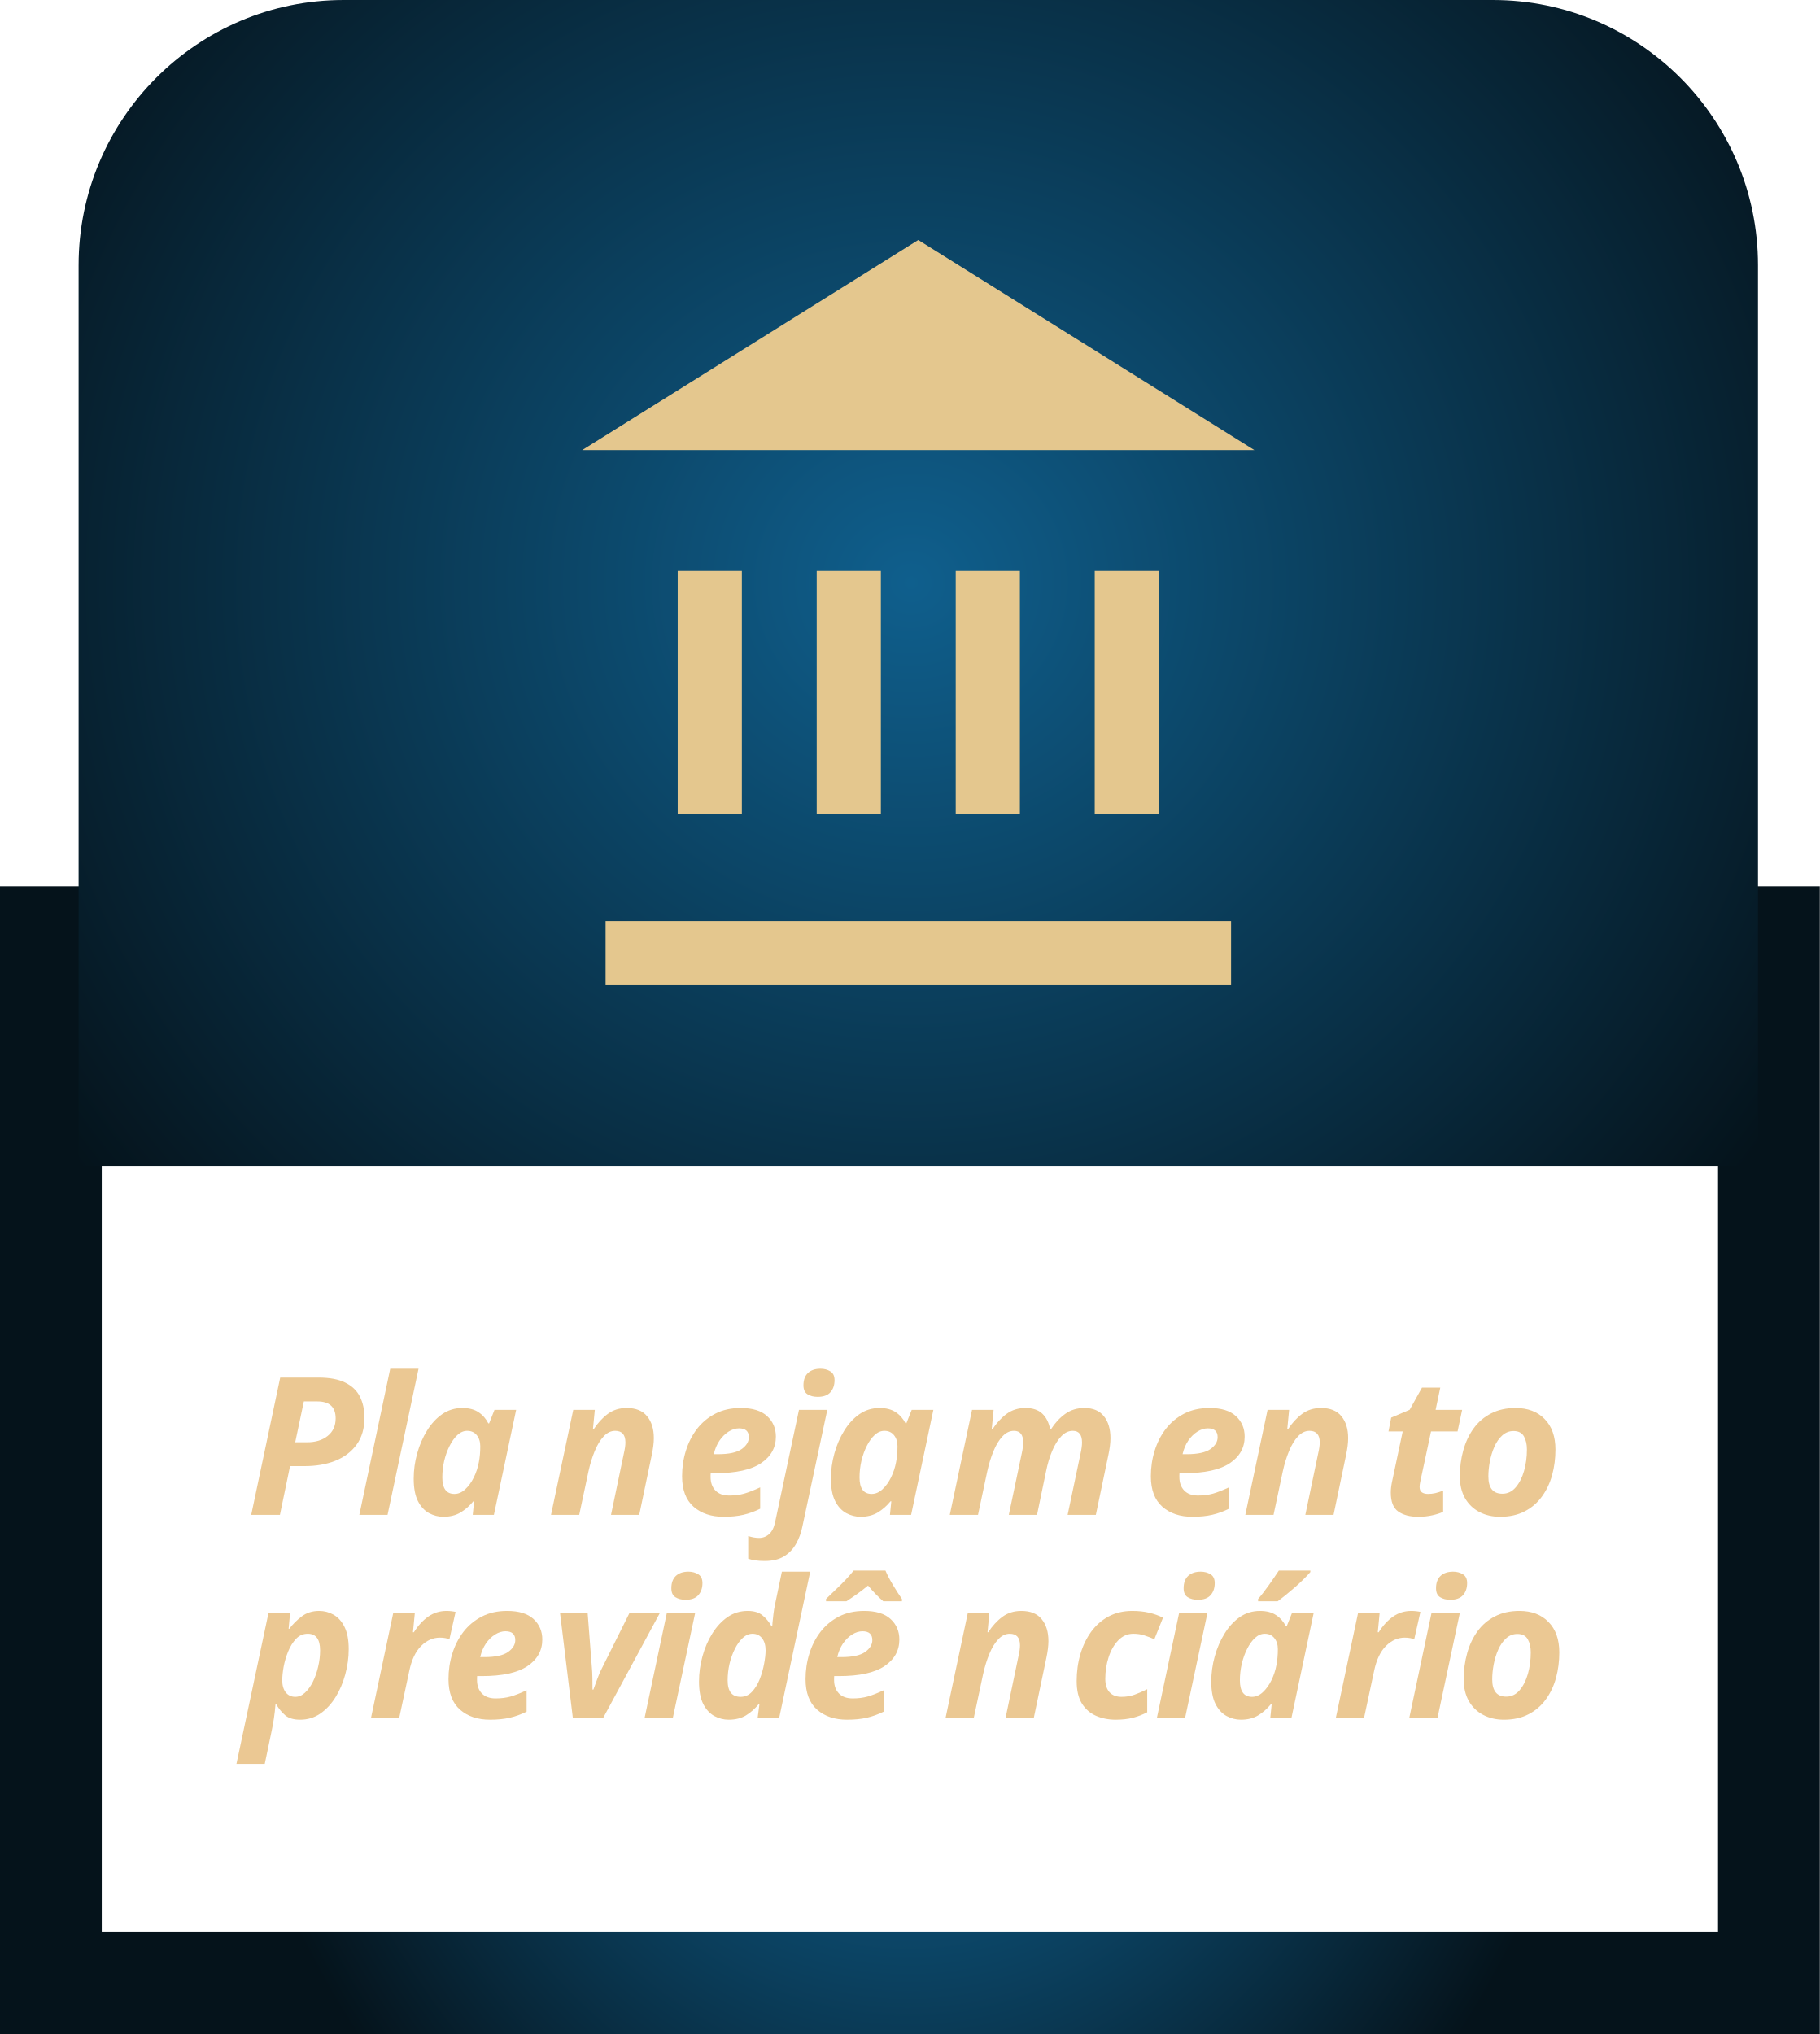
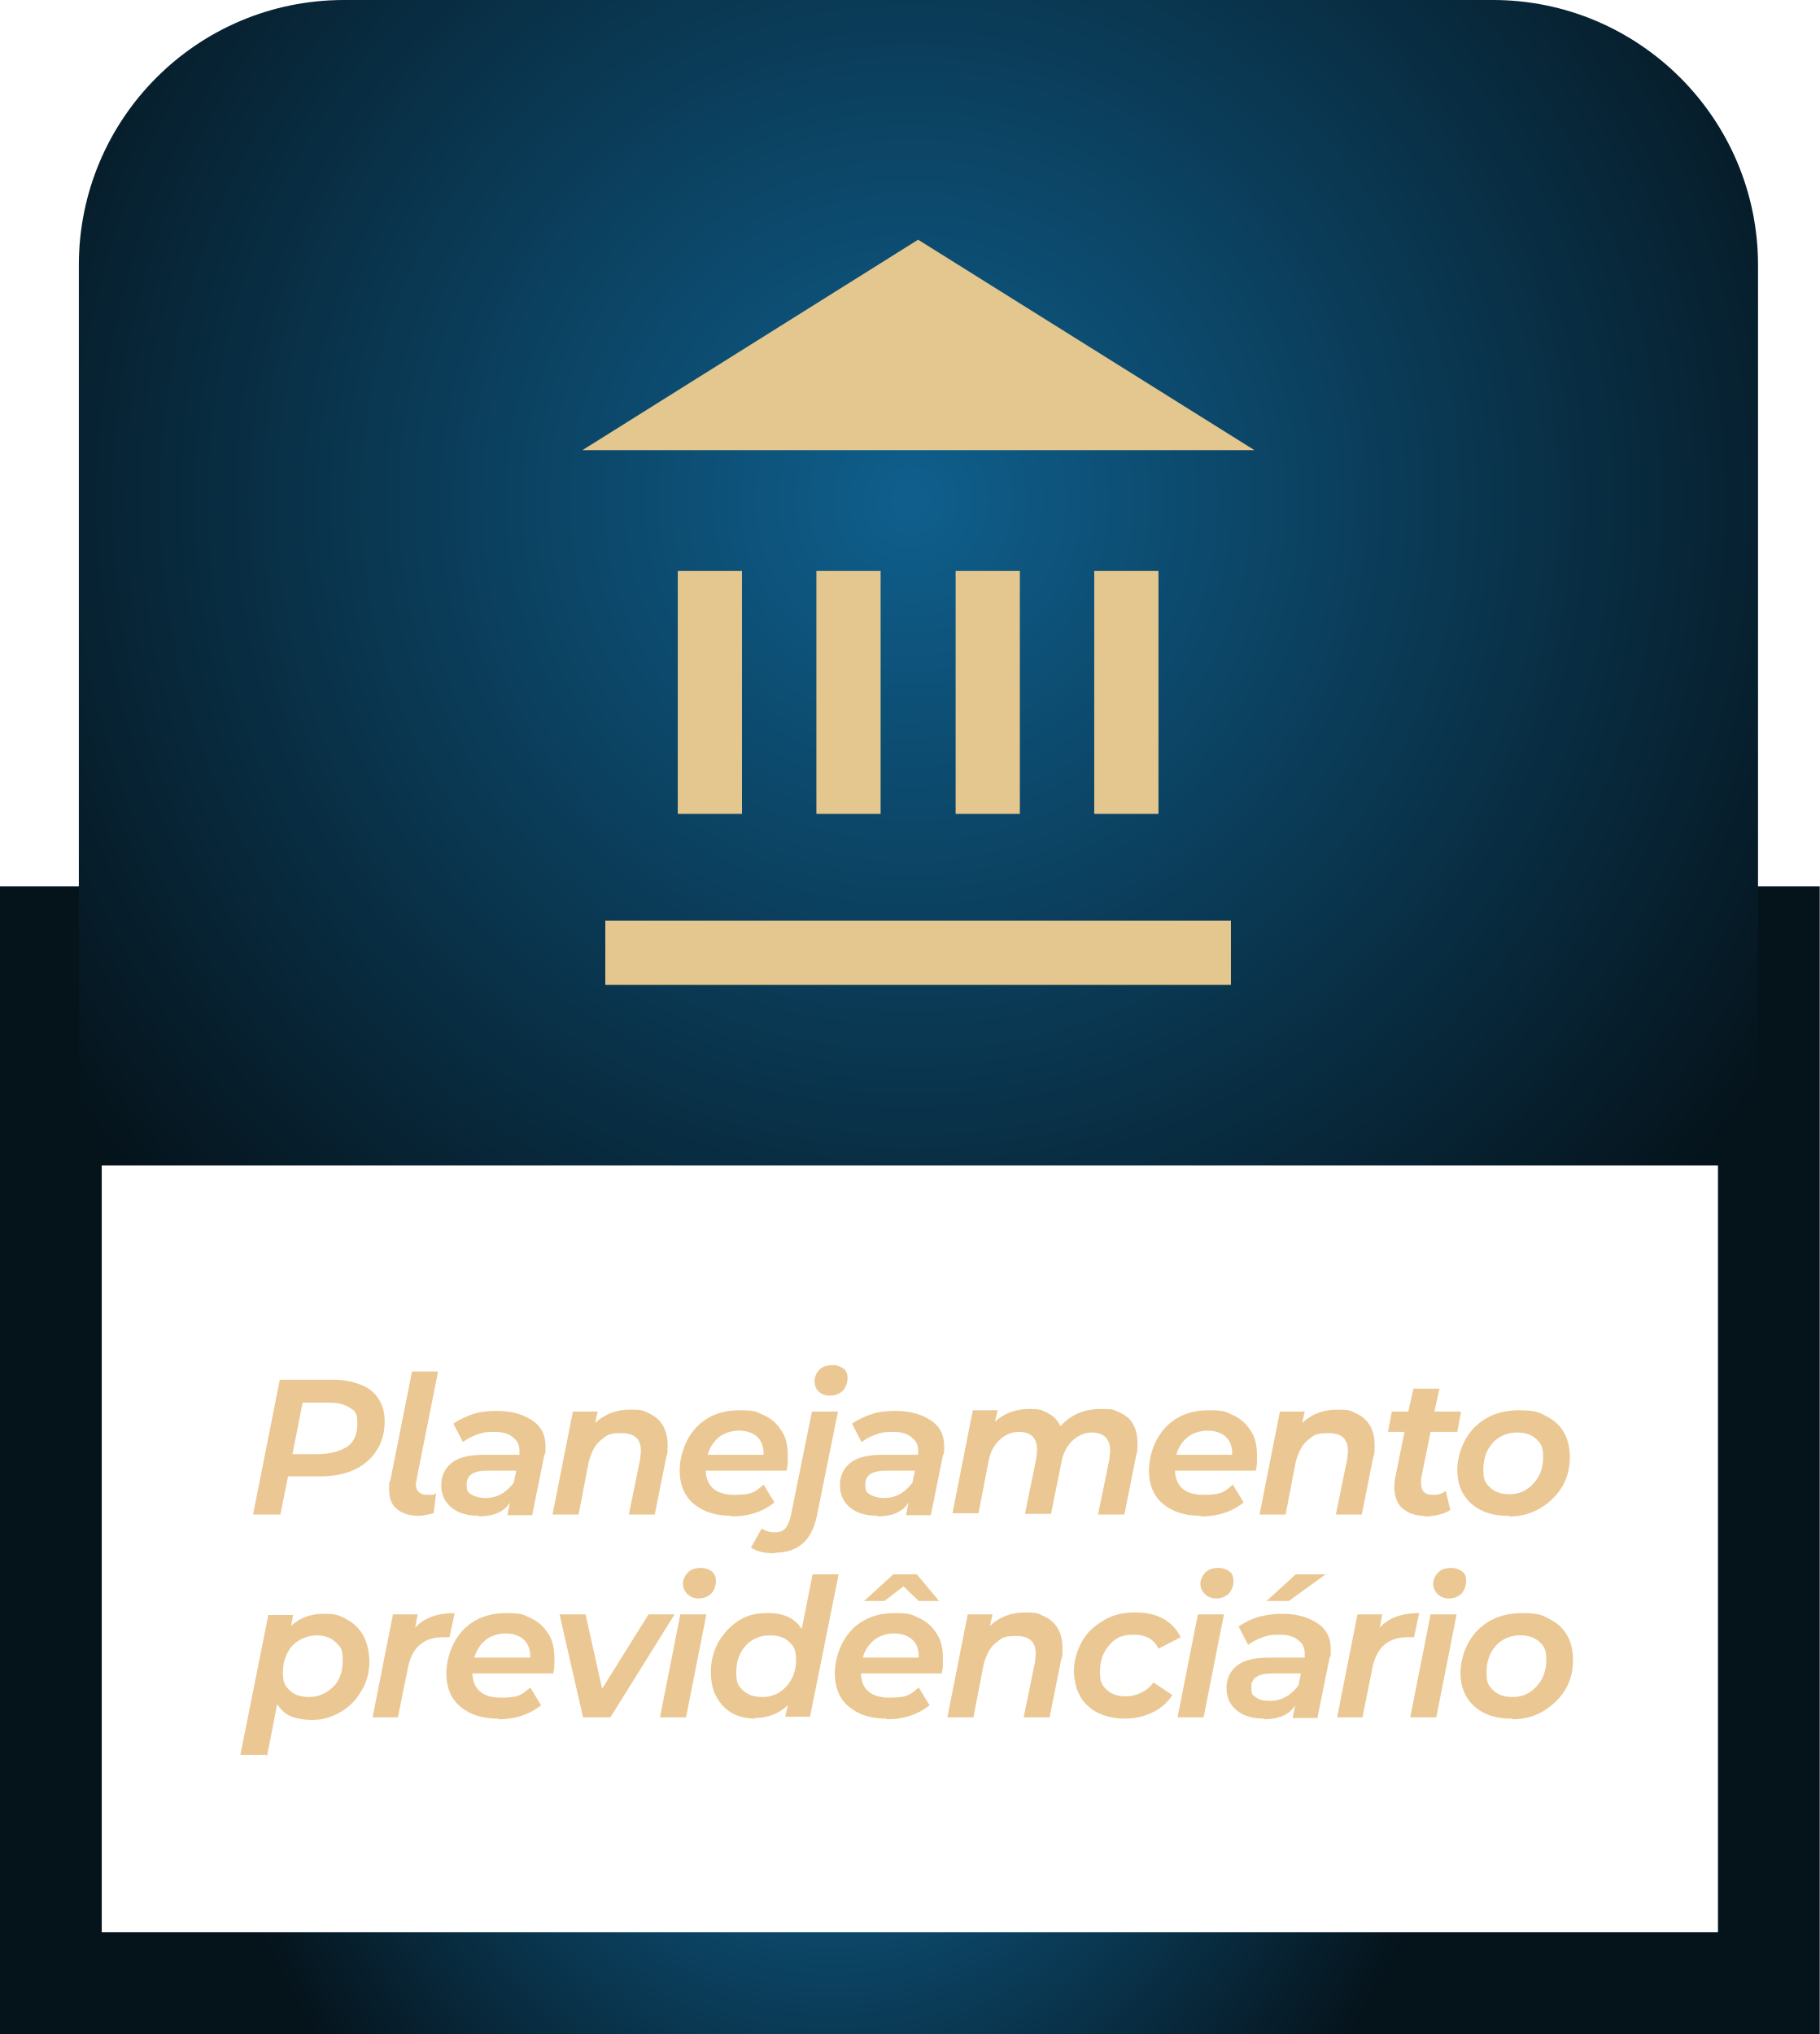
- <svg xmlns="http://www.w3.org/2000/svg" id="Camada_2" viewBox="0 0 286.17 319.85">
+ <svg xmlns="http://www.w3.org/2000/svg" version="1.1" viewBox="0 0 286.2 319.9">
  <defs>
    <style>
      .cls-1 {
-         fill: url(#Gradiente_sem_nome_17);
-       }
- 
-       .cls-2 {
-         letter-spacing: -.05em;
-       }
- 
-       .cls-3 {
-         fill: #ebc893;
-         font-family: ArgentumNovus-SemiBoldItalic, 'Argentum Novus';
-         font-size: 30.24px;
-         font-style: italic;
-         font-weight: 600;
-       }
- 
-       .cls-4 {
-         letter-spacing: -.03em;
-       }
- 
-       .cls-5 {
-         fill: #e4c78e;
-       }
- 
-       .cls-6 {
-         letter-spacing: -.05em;
-       }
- 
-       .cls-7 {
-         letter-spacing: -.05em;
-       }
- 
-       .cls-8 {
-         letter-spacing: -.04em;
-       }
- 
-       .cls-9 {
        fill: none;
-         stroke: url(#Gradiente_sem_nome_23);
+         stroke: url(#Gradiente_sem_nome);
        stroke-miterlimit: 10;
        stroke-width: 16px;
      }

-       .cls-10 {
-         letter-spacing: -.03em;
+       .cls-2 {
+         fill: url(#Gradiente_sem_nome_2);
      }

-       .cls-11 {
-         letter-spacing: -.04em;
+       .cls-3 {
+         fill: #e4c78e;
      }

-       .cls-12 {
-         letter-spacing: -.04em;
+       .cls-4 {
+         isolation: isolate;
+       }
+ 
+       .cls-5 {
+         fill: #ebc893;
      }
    </style>
-     <radialGradient id="Gradiente_sem_nome_23" data-name="Gradiente sem nome 23" cx="234.23" cy="305.44" fx="234.23" fy="305.44" r="118.82" gradientTransform="translate(-79.71 -141.39) scale(.95 1.21)" gradientUnits="userSpaceOnUse">
+     <radialGradient id="Gradiente_sem_nome" data-name="Gradiente sem nome" cx="242.6" cy="59.7" fx="242.6" fy="59.7" r="118.6" gradientTransform="translate(-87.4 300.5) scale(.9 -1.2)" gradientUnits="userSpaceOnUse">
      <stop offset=".3" stop-color="#0f5f8d" />
      <stop offset="1" stop-color="#05131b" />
    </radialGradient>
-     <radialGradient id="Gradiente_sem_nome_17" data-name="Gradiente sem nome 17" cx="349.29" cy="15.82" fx="349.29" fy="15.82" r="181.18" gradientTransform="translate(-171.09 78.19) scale(.9 .85)" gradientUnits="userSpaceOnUse">
+     <radialGradient id="Gradiente_sem_nome_2" data-name="Gradiente sem nome 2" cx="366.4" cy="258" fx="366.4" fy="258" r="181.2" gradientTransform="translate(-186.5 310.9) scale(.9 -.9)" gradientUnits="userSpaceOnUse">
      <stop offset="0" stop-color="#0f5f8d" />
      <stop offset="1" stop-color="#05131b" />
    </radialGradient>
  </defs>
-   <g id="Camada_1-2" data-name="Camada_1">
-     <text class="cls-3" transform="translate(38.72 238.22)">
-       <tspan class="cls-12" x="0" y="0">Pla</tspan>
-       <tspan class="cls-4" x="47.38" y="0">n</tspan>
-       <tspan class="cls-11" x="67.21" y="0">eja</tspan>
-       <tspan class="cls-10" x="110.09" y="0">m</tspan>
-       <tspan class="cls-11" x="140.93" y="0">en</tspan>
-       <tspan class="cls-2" x="178.24" y="0">t</tspan>
-       <tspan class="cls-12" x="189.52" y="0">o</tspan>
-       <tspan class="cls-12" x="-.54" y="31.91">p</tspan>
-       <tspan class="cls-7" x="19.08" y="31.91">r</tspan>
-       <tspan class="cls-6" x="30.48" y="31.91">e</tspan>
-       <tspan class="cls-12" x="47.83" y="31.91">vidê</tspan>
-       <tspan class="cls-10" x="109.43" y="31.91">n</tspan>
-       <tspan class="cls-12" x="129.26" y="31.91">ciá</tspan>
-       <tspan class="cls-8" x="170.8" y="31.91">r</tspan>
-       <tspan class="cls-12" x="182.35" y="31.91">io</tspan>
-     </text>
-     <rect class="cls-9" x="8" y="147.37" width="270.17" height="164.48" />
-     <path class="cls-1" d="M54.06,0h180.69c23.01,0,41.7,18.68,41.7,41.7v141.65H12.36V41.7C12.36,18.68,31.05,0,54.06,0Z" />
-     <rect class="cls-5" x="95.23" y="144.84" width="98.36" height="10.09" />
-     <rect class="cls-5" x="106.57" y="89.78" width="10.09" height="38.25" />
-     <rect class="cls-5" x="128.43" y="89.78" width="10.09" height="38.25" />
-     <rect class="cls-5" x="150.29" y="89.78" width="10.09" height="38.25" />
-     <rect class="cls-5" x="172.15" y="89.78" width="10.09" height="38.25" />
-     <polygon class="cls-5" points="144.4 37.74 197.26 70.78 91.55 70.78 144.4 37.74" />
+   <g>
+     <g id="Camada_2">
+       <g id="Camada_1-2">
+         <g class="cls-4">
+           <g class="cls-4">
+             <path class="cls-5" d="M44.1,238.2h-4.3l4.2-21.2h8.3c1.6,0,2.9.2,4.2.7,1.2.4,2.2,1.1,2.9,2.1.7,1,1.1,2.2,1.1,3.7,0,2.6-.9,4.7-2.7,6.3s-4.3,2.4-7.5,2.4h-5l-1.2,6ZM49.8,228.7c2,0,3.5-.4,4.7-1.1,1.1-.7,1.7-1.9,1.7-3.7s-.4-2-1.2-2.5c-.8-.5-1.8-.8-3.1-.8h-4.3l-1.6,8.1h3.8Z" />
+             <path class="cls-5" d="M65.8,238.4c-1.3,0-2.4-.3-3.3-1-.9-.7-1.3-1.7-1.3-3.2s0-.9.2-1.4l3.4-17.1h4.1c-2.3,11.6-3.5,17.5-3.5,17.7,0,1.1.6,1.7,1.8,1.7s1,0,1.4-.3l-.4,3.2c-.8.2-1.6.4-2.4.4Z" />
+             <path class="cls-5" d="M75.4,238.4c-1.9,0-3.3-.4-4.4-1.3-1.1-.9-1.6-2.1-1.6-3.5s.5-2.6,1.6-3.5c1.1-.9,2.8-1.3,5.2-1.3h5.5c0-.1,0-.3,0-.4,0,0,0-.2,0-.3,0-.8-.3-1.5-1-2-.6-.6-1.6-.9-3-.9s-1.7.1-2.6.4-1.6.7-2.3,1.2l-1.5-2.9c.9-.6,1.9-1.1,3.1-1.5s2.5-.5,3.7-.5c2.5,0,4.4.6,5.9,1.7,1.2.9,1.8,2.2,1.8,3.8s0,.9-.2,1.5l-1.9,9.4h-3.9l.4-2c-.9,1.5-2.6,2.2-5,2.2ZM76.4,235.6c1.7,0,3.2-.8,4.4-2.4l.4-1.9h-4.6c-2.1,0-3.2.7-3.2,2.1s.3,1.3.8,1.7c.6.3,1.3.5,2.1.5Z" />
+           </g>
+           <g class="cls-4">
+             <path class="cls-5" d="M103,238.2h-4.1l1.8-8.8c0-.4.1-.8.1-1.2,0-1.9-1-2.8-3.1-2.8s-2.3.4-3.2,1.1-1.5,1.9-1.9,3.4l-1.6,8.3h-4.1l3.2-16.2h3.9l-.4,1.8c1.5-1.4,3.3-2.1,5.5-2.1s2.1.2,3,.6c.9.4,1.6,1,2.1,1.8.5.8.8,1.8.8,3.1s0,1.4-.2,1.9l-1.8,9Z" />
+           </g>
+           <g class="cls-4">
+             <path class="cls-5" d="M115,238.4c-2.4,0-4.3-.6-5.8-1.8-1.5-1.2-2.3-3-2.3-5.3s.9-5,2.6-6.8c1.7-1.8,4-2.7,6.8-2.7s2.7.3,3.9.8c1.1.5,2,1.3,2.7,2.4.7,1,1,2.3,1,3.9s0,1.5-.2,2.4h-12.7c.1,2.5,1.6,3.8,4.5,3.8s3.3-.5,4.6-1.6l1.7,2.8c-1.9,1.5-4.1,2.2-6.7,2.2ZM120.1,228.7h0c0-1.3-.4-2.2-1.1-2.8s-1.7-.9-2.8-.9-2.4.4-3.2,1.1-1.4,1.6-1.7,2.7h8.8Z" />
+             <path class="cls-5" d="M121.9,244.3c-1.7,0-2.9-.3-3.8-.9l1.7-3c.6.4,1.3.6,2.1.6s1.5-.3,1.8-.9c.4-.6.7-1.5.9-2.8l3.1-15.3h4.1l-3.3,16.3c-.8,4-3,5.9-6.6,5.9ZM130.5,219.5c-.7,0-1.3-.2-1.8-.7-.4-.4-.6-1-.6-1.6s.3-1.3.8-1.8c.5-.5,1.2-.7,2-.7s1.2.2,1.7.5.7.9.7,1.6-.3,1.5-.8,2c-.6.5-1.2.7-2,.7Z" />
+             <path class="cls-5" d="M138.1,238.4c-1.9,0-3.3-.4-4.4-1.3-1.1-.9-1.6-2.1-1.6-3.5s.5-2.6,1.6-3.5c1.1-.9,2.8-1.3,5.2-1.3h5.5c0-.1,0-.3,0-.4,0,0,0-.2,0-.3,0-.8-.3-1.5-1-2-.6-.6-1.6-.9-3-.9s-1.7.1-2.6.4-1.6.7-2.3,1.2l-1.5-2.9c.9-.6,1.9-1.1,3.1-1.5s2.5-.5,3.7-.5c2.5,0,4.4.6,5.9,1.7,1.2.9,1.8,2.2,1.8,3.8s0,.9-.2,1.5l-1.9,9.4h-3.9l.4-2c-.9,1.5-2.6,2.2-5,2.2ZM139.1,235.6c1.7,0,3.2-.8,4.4-2.4l.4-1.9h-4.6c-2.1,0-3.2.7-3.2,2.1s.3,1.3.8,1.7c.6.3,1.3.5,2.1.5Z" />
+           </g>
+           <g class="cls-4">
+             <path class="cls-5" d="M176.8,238.2h-4.1l1.8-8.8c0-.5.1-.9.1-1.3,0-1.8-1-2.8-2.9-2.8s-4.1,1.5-4.7,4.4l-1.7,8.4h-4.1l1.8-8.8c0-.4.1-.8.1-1.3,0-1.9-1-2.8-2.9-2.8s-4.1,1.5-4.7,4.5l-1.6,8.3h-4.1l3.2-16.2h3.9l-.4,1.8c1.4-1.3,3.2-2,5.3-2s2,.2,2.9.6c.9.4,1.6,1.1,2.1,2.1,1.6-1.8,3.7-2.7,6.3-2.7s2,.2,2.9.5c.9.4,1.6.9,2.1,1.7.5.8.8,1.8.8,3.1s0,1.3-.2,2l-1.8,9Z" />
+           </g>
+           <g class="cls-4">
+             <path class="cls-5" d="M188.8,238.4c-2.4,0-4.3-.6-5.8-1.8-1.5-1.2-2.3-3-2.3-5.3s.9-5,2.6-6.8c1.7-1.8,4-2.7,6.8-2.7s2.7.3,3.9.8c1.1.5,2,1.3,2.7,2.4.7,1,1,2.3,1,3.9s0,1.5-.2,2.4h-12.7c.1,2.5,1.6,3.8,4.5,3.8s3.3-.5,4.6-1.6l1.7,2.8c-1.9,1.5-4.1,2.2-6.7,2.2ZM193.8,228.7h0c0-1.3-.4-2.2-1.1-2.8-.7-.6-1.7-.9-2.8-.9s-2.4.4-3.2,1.1-1.4,1.6-1.7,2.7h8.8Z" />
+             <path class="cls-5" d="M214.2,238.2h-4.1l1.8-8.8c0-.4.1-.8.1-1.2,0-1.9-1-2.8-3.1-2.8s-2.3.4-3.2,1.1-1.5,1.9-1.9,3.4l-1.6,8.3h-4.1l3.2-16.2h3.9l-.4,1.8c1.5-1.4,3.3-2.1,5.5-2.1s2.1.2,3,.6c.9.4,1.6,1,2.1,1.8.5.8.8,1.8.8,3.1s0,1.4-.2,1.9l-1.8,9Z" />
+           </g>
+           <g class="cls-4">
+             <path class="cls-5" d="M224,238.4c-1.2,0-2.3-.3-3.2-1-.9-.6-1.4-1.7-1.5-3.2,0-.5,0-1,.1-1.6l1.5-7.4h-2.6l.6-3.2h2.6l.8-3.6h4.1l-.8,3.6h4.2l-.6,3.2h-4.2l-1.5,7.4c0,.2,0,.5,0,.7,0,1.2.6,1.8,1.8,1.8s1.4-.2,2.1-.6l.7,3c-1,.6-2.4,1-4,1Z" />
+           </g>
+           <g class="cls-4">
+             <path class="cls-5" d="M237.4,238.4h-.3c-2.3,0-4.2-.6-5.7-1.9-1.5-1.4-2.2-3.1-2.2-5.3s.9-4.9,2.7-6.7c1.8-1.8,4.1-2.7,7-2.7s3.3.4,4.6,1.1c2.2,1.2,3.4,3.3,3.4,6.3,0,2.6-.9,4.8-2.8,6.6s-4.1,2.7-6.7,2.7ZM237.4,235c1.6,0,2.8-.6,3.8-1.7s1.5-2.5,1.5-4.1-.3-2.1-1-2.8c-.7-.7-1.7-1.1-3.1-1.1s-2.8.5-3.8,1.6-1.5,2.5-1.5,4.2.3,2.1,1,2.8c.7.7,1.7,1.1,3.1,1.1Z" />
+           </g>
+           <g class="cls-4">
+             <path class="cls-5" d="M41.9,276h-4.1l4.4-22h3.9l-.3,1.7c1.4-1.3,3.1-1.9,5.2-1.9s2.7.4,3.9,1.1c2.1,1.3,3.1,3.4,3.2,6.3,0,1.8-.4,3.4-1.3,4.8-.8,1.4-1.9,2.5-3.3,3.3s-2.8,1.2-4.3,1.2-2.4-.2-3.3-.5c-1-.4-1.7-1-2.3-2l-1.6,8.2ZM48.6,266.9c1.4,0,2.6-.5,3.7-1.5,1.1-1,1.6-2.4,1.6-4.3s-.4-2.1-1.1-2.8c-.7-.7-1.7-1.1-3-1.1s-2.9.6-3.9,1.7c-.9,1.1-1.4,2.5-1.4,4.1s.3,2.1,1,2.8c.7.7,1.7,1.1,3.1,1.1Z" />
+           </g>
+           <g class="cls-4">
+             <path class="cls-5" d="M62.7,270.1h-4.1l3.2-16.2h3.9l-.4,2.1c1.3-1.5,3.4-2.3,6.2-2.3l-.8,3.8h-1c-3,0-4.8,1.5-5.5,4.6l-1.6,7.9Z" />
+           </g>
+           <g class="cls-4">
+             <path class="cls-5" d="M78.3,270.3c-2.4,0-4.3-.6-5.8-1.8-1.5-1.2-2.3-3-2.3-5.3s.9-5,2.6-6.8c1.7-1.8,4-2.7,6.8-2.7s2.7.3,3.9.8c1.1.5,2,1.3,2.7,2.4.7,1,1,2.3,1,3.9s0,1.5-.2,2.4h-12.7c.1,2.5,1.6,3.8,4.5,3.8s3.3-.5,4.6-1.6l1.7,2.8c-1.9,1.5-4.1,2.2-6.7,2.2ZM83.4,260.6h0c0-1.3-.4-2.2-1.1-2.8s-1.7-.9-2.8-.9-2.4.4-3.2,1.1-1.4,1.6-1.7,2.7h8.8Z" />
+           </g>
+           <g class="cls-4">
+             <path class="cls-5" d="M95.9,270.1h-4.2l-3.7-16.2h4.1l2.6,11.7,7.3-11.7h4.1l-10.1,16.2Z" />
+             <path class="cls-5" d="M107.9,270.1h-4.1l3.2-16.2h4.1l-3.2,16.2ZM109.9,251.4c-.7,0-1.3-.2-1.8-.7-.4-.4-.7-1-.7-1.6s.3-1.3.8-1.8c.5-.5,1.2-.7,2-.7s1.2.2,1.7.5c.5.4.7.9.7,1.6s-.3,1.5-.8,2c-.6.5-1.2.7-2,.7Z" />
+             <path class="cls-5" d="M118.8,270.3c-3.1,0-5.3-1.4-6.5-4.2-.3-.8-.5-1.9-.5-3.2,0-1.6.4-3.1,1.1-4.5.8-1.4,1.8-2.5,3.1-3.4,1.3-.9,2.8-1.3,4.5-1.3h.3c2.5,0,4.2.8,5.3,2.5l1.7-8.6h4.1l-4.5,22.4h-3.9l.4-1.8c-1.4,1.3-3.1,2-5.2,2ZM119.9,266.9c1.6,0,2.8-.6,3.8-1.7,1-1.1,1.5-2.5,1.5-4.1s-.3-2.1-1-2.8c-.7-.7-1.7-1.1-3.1-1.1s-2.8.5-3.8,1.6-1.5,2.5-1.5,4.2.3,2.1,1,2.8c.7.7,1.7,1.1,3.1,1.1Z" />
+             <path class="cls-5" d="M139.4,270.3c-2.4,0-4.3-.6-5.8-1.8-1.5-1.2-2.3-3-2.3-5.3s.9-5,2.6-6.8c1.7-1.8,4-2.7,6.8-2.7s2.7.3,3.9.8c1.1.5,2,1.3,2.7,2.4.7,1,1,2.3,1,3.9s0,1.5-.2,2.4h-12.7c.1,2.5,1.6,3.8,4.5,3.8s3.3-.5,4.6-1.6l1.7,2.8c-1.9,1.5-4.1,2.2-6.7,2.2ZM144.5,260.6h0c0-1.3-.4-2.2-1.1-2.8-.7-.6-1.7-.9-2.8-.9s-2.4.4-3.2,1.1-1.4,1.6-1.7,2.7h8.8ZM147.6,251.8h-3.1l-2.4-2.3-3,2.3h-3.2l4.6-4.2h3.7l3.5,4.2Z" />
+           </g>
+           <g class="cls-4">
+             <path class="cls-5" d="M165.1,270.1h-4.1l1.8-8.8c0-.4.1-.8.1-1.2,0-1.9-1-2.8-3.1-2.8s-2.3.4-3.2,1.1-1.5,1.9-1.9,3.4l-1.6,8.3h-4.1l3.2-16.2h3.9l-.4,1.8c1.5-1.4,3.3-2.1,5.5-2.1s2.1.2,3,.6c.9.4,1.6,1,2.1,1.8.5.8.8,1.8.8,3.1s0,1.4-.2,1.9l-1.8,9Z" />
+           </g>
+           <g class="cls-4">
+             <path class="cls-5" d="M177,270.3c-1.9,0-3.4-.4-4.7-1.1-2.2-1.3-3.3-3.4-3.4-6.3,0-1.6.4-3.1,1.2-4.6s1.9-2.5,3.4-3.4c1.4-.9,3.1-1.3,4.9-1.3h.2c3.4,0,5.8,1.3,7.1,3.9l-3.5,1.8c-.7-1.5-2-2.2-3.9-2.2s-2.8.5-3.8,1.6-1.5,2.5-1.5,4.2.3,2.1,1,2.8c.7.7,1.7,1.1,3.1,1.1s3.3-.7,4.3-2.2l3,2c-.8,1.2-1.9,2.2-3.3,2.8-1.3.6-2.7.9-4.2.9Z" />
+             <path class="cls-5" d="M189.3,270.1h-4.1l3.2-16.2h4.1l-3.2,16.2ZM191.3,251.4c-.7,0-1.3-.2-1.8-.7s-.7-1-.7-1.6.3-1.3.8-1.8c.5-.5,1.2-.7,2-.7s1.2.2,1.7.5.7.9.7,1.6-.3,1.5-.8,2c-.6.5-1.2.7-2,.7Z" />
+             <path class="cls-5" d="M198.9,270.3c-1.9,0-3.3-.4-4.4-1.3-1.1-.9-1.6-2.1-1.6-3.5s.5-2.6,1.6-3.5c1.1-.9,2.8-1.3,5.2-1.3h5.5c0-.1,0-.3,0-.4,0,0,0-.2,0-.3,0-.8-.3-1.5-1-2-.6-.6-1.6-.9-3-.9s-1.7.1-2.6.4-1.6.7-2.3,1.2l-1.5-2.9c.9-.6,1.9-1.1,3.1-1.5,1.2-.3,2.5-.5,3.7-.5,2.5,0,4.4.6,5.9,1.7,1.2.9,1.8,2.2,1.8,3.8s0,.9-.2,1.5l-1.9,9.4h-3.9l.4-2c-.9,1.5-2.6,2.2-5,2.2ZM199.8,267.5c1.7,0,3.2-.8,4.4-2.4l.4-1.9h-4.6c-2.1,0-3.2.7-3.2,2.1s.3,1.3.8,1.7,1.3.5,2.1.5ZM202.7,251.8h-3.5l4.6-4.2h4.7l-5.8,4.2Z" />
+           </g>
+           <g class="cls-4">
+             <path class="cls-5" d="M214.4,270.1h-4.1l3.2-16.2h3.9l-.4,2.1c1.3-1.5,3.4-2.3,6.2-2.3l-.8,3.8h-1c-3,0-4.8,1.5-5.5,4.6l-1.6,7.9Z" />
+           </g>
+           <g class="cls-4">
+             <path class="cls-5" d="M225.9,270.1h-4.1l3.2-16.2h4.1l-3.2,16.2ZM227.9,251.4c-.7,0-1.3-.2-1.8-.7-.4-.4-.7-1-.7-1.6s.3-1.3.8-1.8c.5-.5,1.2-.7,2-.7s1.2.2,1.7.5.7.9.7,1.6-.3,1.5-.8,2c-.6.5-1.2.7-2,.7Z" />
+             <path class="cls-5" d="M237.9,270.3h-.3c-2.3,0-4.2-.6-5.7-1.9-1.5-1.4-2.2-3.1-2.2-5.3s.9-4.9,2.7-6.7c1.8-1.8,4.1-2.7,7-2.7s3.3.4,4.6,1.1c2.2,1.2,3.4,3.3,3.4,6.3,0,2.6-.9,4.8-2.8,6.6s-4.1,2.7-6.7,2.7ZM237.9,266.9c1.6,0,2.8-.6,3.8-1.7,1-1.1,1.5-2.5,1.5-4.1s-.3-2.1-1-2.8c-.7-.7-1.7-1.1-3.1-1.1s-2.8.5-3.8,1.6-1.5,2.5-1.5,4.2.3,2.1,1,2.8c.7.7,1.7,1.1,3.1,1.1Z" />
+           </g>
+         </g>
+         <rect class="cls-1" x="8" y="147.4" width="270.2" height="164.5" />
+         <path class="cls-2" d="M54.1,0h180.7C257.8,0,276.5,18.7,276.5,41.7v141.6H12.4V41.7C12.4,18.7,31,0,54.1,0Z" />
+         <rect class="cls-3" x="95.2" y="144.8" width="98.4" height="10.1" />
+         <rect class="cls-3" x="106.6" y="89.8" width="10.1" height="38.2" />
+         <rect class="cls-3" x="128.4" y="89.8" width="10.1" height="38.2" />
+         <rect class="cls-3" x="150.3" y="89.8" width="10.1" height="38.2" />
+         <rect class="cls-3" x="172.1" y="89.8" width="10.1" height="38.2" />
+         <polygon class="cls-3" points="144.4 37.7 197.3 70.8 91.6 70.8 144.4 37.7" />
+       </g>
+     </g>
  </g>
</svg>
